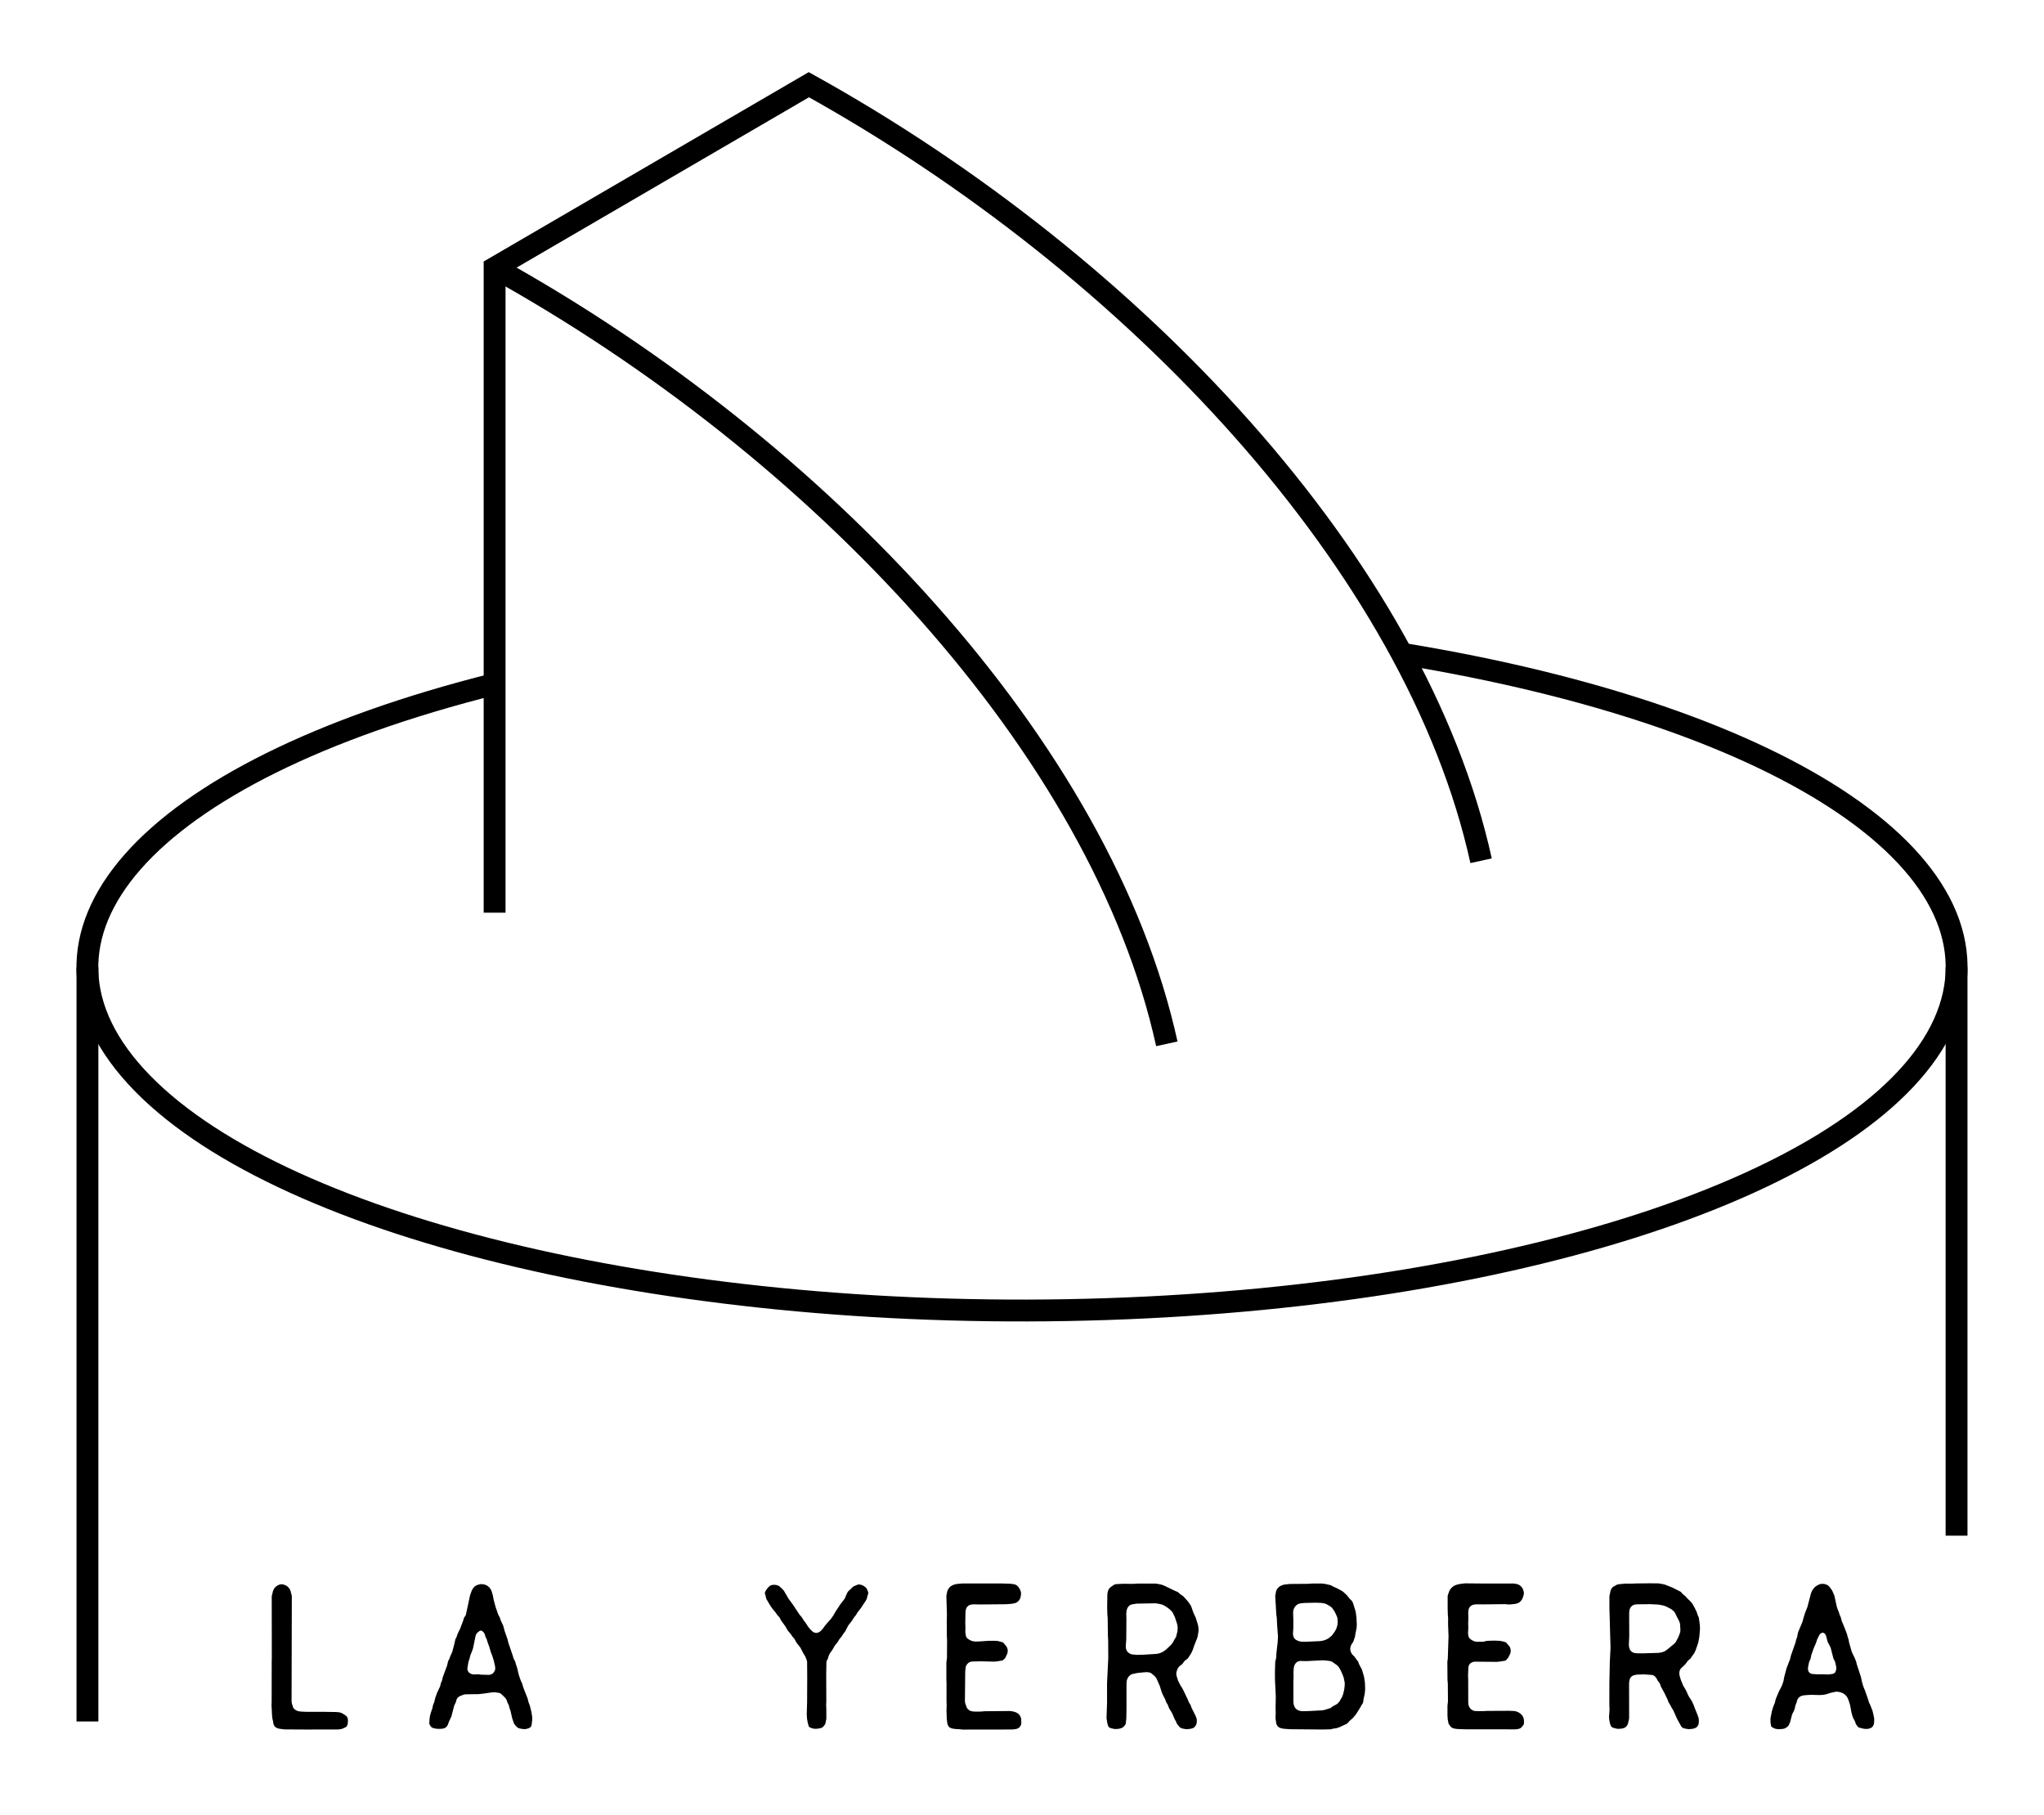
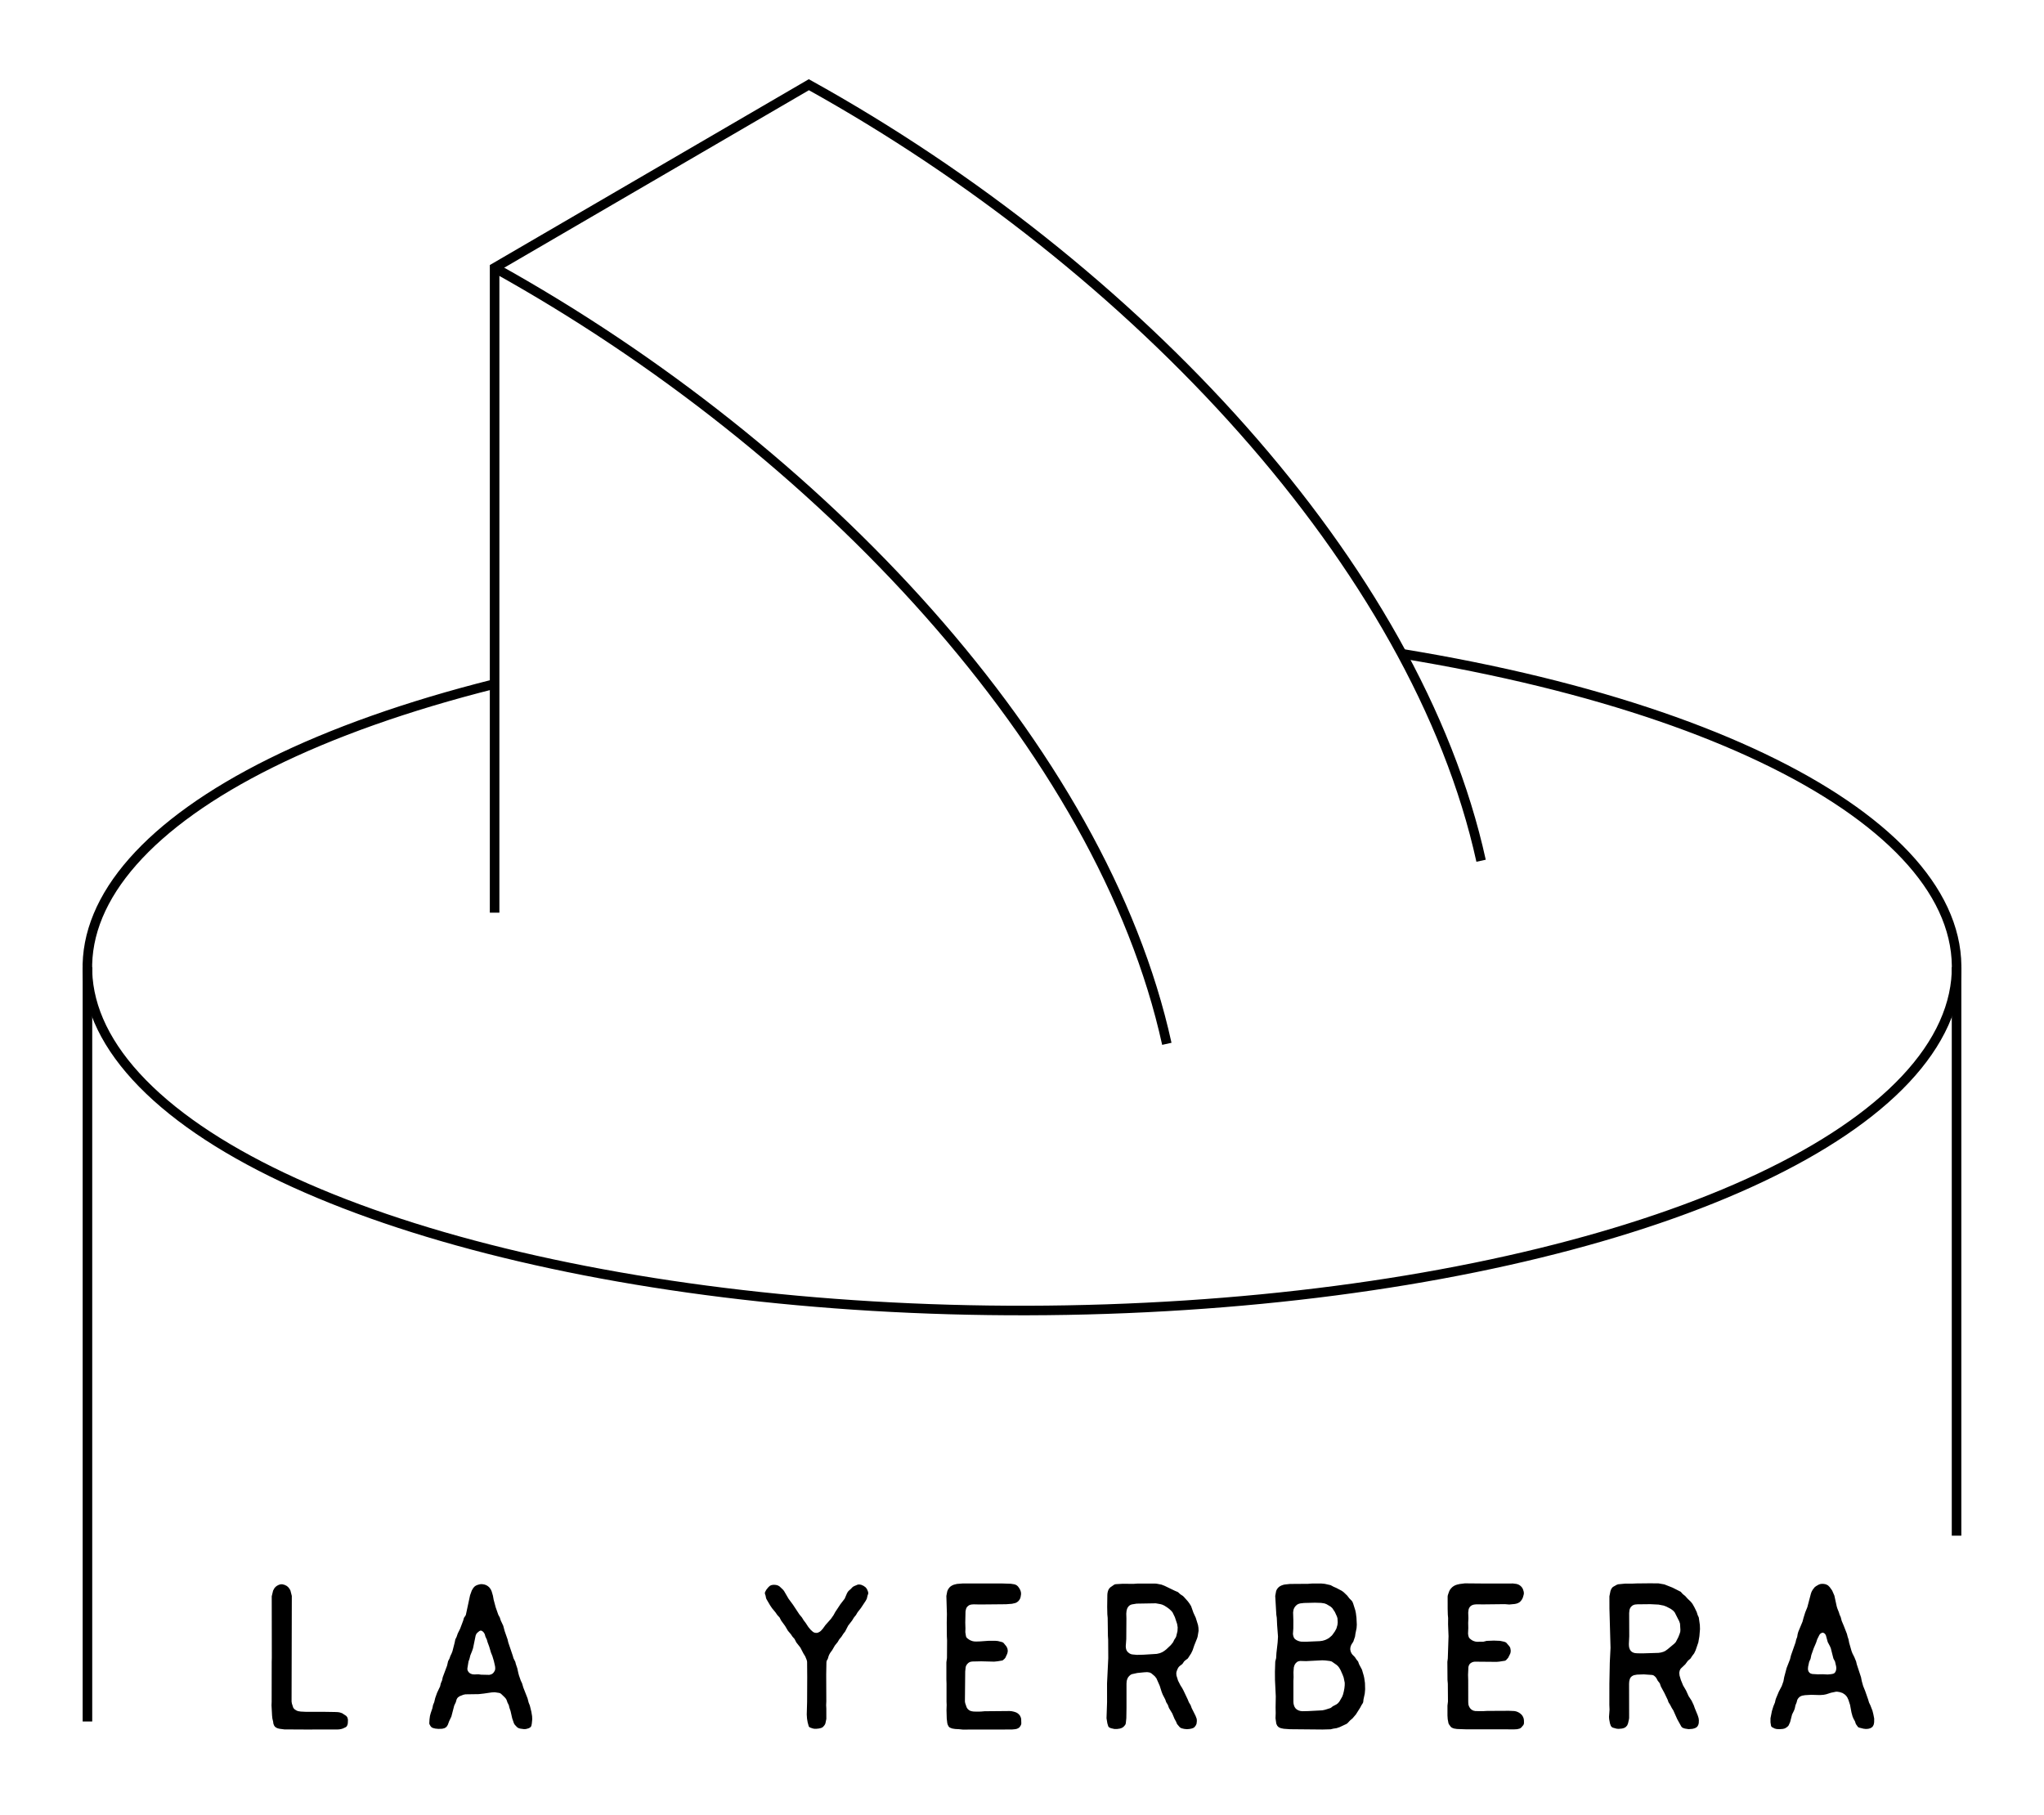
<svg xmlns="http://www.w3.org/2000/svg" width="748" height="664" viewBox="0 0 748 664">
  <g transform="translate(-416 -248)">
-     <g fill="none" stroke="#000000" stroke-width="8" stroke-linejoin="miter" stroke-miterlimit="10" stroke-linecap="butt">
+     <g fill="none" stroke="#000000" stroke-width="3.5" stroke-linejoin="miter" stroke-miterlimit="10" stroke-linecap="butt">
      <path d="M597.00 498.31 A342.0 125.6 0 1 0 929.00 487.24" />
      <path d="M448 602.0 V878" />
      <path d="M1132 602.0 V810" />
      <path d="M597 582 V346 L712 279 C831.26 345.16 934.25 455.00 958 563" />
      <path d="M597 346 C716.26 412.16 819.25 522.00 843.00 630.00" />
    </g>
    <path d="M899.94 880.94 L902.94 880.86 L903.94 880.62 L905.13 880.44 L906.26 880.06 L908.81 878.86 L909.19 878.55 L910.06 877.62 L910.94 876.88 L912.19 875.42 L913.76 872.94 L914.22 872.06 L914.70 871.31 L914.86 870.94 L914.97 869.94 L915.44 867.75 L915.57 866.19 L915.51 863.94 L915.24 862.06 L915.06 861.25 L914.42 859.06 L913.36 857.06 L913.00 856.06 L912.39 855.31 L911.81 854.43 L910.94 853.55 L910.66 853.19 L910.29 852.44 L910.13 851.69 L910.15 851.06 L910.30 850.44 L910.57 849.81 L911.23 848.81 L911.87 846.94 L912.01 845.94 L912.44 843.81 L912.52 842.56 L912.40 840.06 L912.18 838.31 L911.97 837.31 L911.19 834.84 L910.92 834.19 L910.65 833.81 L909.79 832.94 L909.02 831.94 L907.72 830.69 L907.04 830.19 L905.06 829.14 L904.06 828.71 L902.94 828.11 L900.81 827.63 L899.44 827.50 L896.06 827.52 L894.69 827.62 L888.06 827.67 L886.19 827.87 L885.69 827.97 L884.94 828.23 L884.31 828.56 L883.84 828.94 L883.51 829.31 L883.19 829.81 L882.99 830.31 L882.67 832.06 L883.07 838.94 L883.24 840.06 L883.36 842.69 L883.68 846.94 L883.55 849.06 L883.11 852.94 L883.00 854.81 L882.68 856.06 L882.56 859.81 L882.58 862.81 L882.87 868.81 L882.80 872.81 L882.84 874.94 L882.77 876.81 L883.06 878.81 L883.41 879.56 L883.94 880.10 L884.69 880.44 L885.81 880.67 L888.06 880.83ZM783.44 880.94 L786.44 880.92 L787.56 880.81 L788.10 880.69 L788.56 880.49 L788.94 880.24 L789.23 879.94 L789.61 879.31 L789.75 878.81 L789.70 877.06 L789.53 876.44 L789.22 875.81 L788.81 875.34 L788.32 874.94 L787.81 874.67 L787.06 874.42 L786.19 874.23 L785.44 874.17 L776.31 874.25 L774.94 874.37 L773.44 874.39 L772.31 874.36 L771.69 874.27 L771.19 874.14 L770.81 873.97 L770.42 873.69 L770.04 873.31 L769.74 872.81 L769.22 871.31 L769.11 870.69 L769.22 859.69 L769.39 858.06 L769.57 857.56 L769.94 856.99 L770.38 856.56 L770.81 856.29 L771.19 856.15 L771.81 856.05 L775.06 855.98 L779.81 856.10 L781.06 855.97 L782.81 855.68 L783.06 855.54 L783.60 855.06 L783.91 854.69 L784.60 853.19 L784.75 852.56 L784.79 852.06 L784.67 851.31 L784.32 850.56 L783.31 849.32 L783.06 849.11 L782.69 848.94 L781.19 848.56 L780.31 848.48 L777.81 848.47 L774.56 848.70 L773.19 848.74 L772.44 848.70 L771.81 848.57 L771.19 848.34 L770.69 848.07 L769.94 847.53 L769.65 847.19 L769.50 846.81 L769.26 845.31 L769.30 843.94 L769.24 841.81 L769.33 837.69 L769.52 836.81 L769.69 836.41 L769.94 836.02 L770.56 835.50 L770.94 835.33 L771.44 835.20 L772.31 835.13 L774.56 835.18 L784.19 835.09 L786.31 834.93 L787.56 834.65 L788.06 834.42 L788.56 834.06 L789.00 833.56 L789.29 833.06 L789.49 832.44 L789.65 831.44 L789.63 830.81 L789.47 830.19 L789.26 829.69 L788.94 829.14 L788.51 828.56 L788.09 828.19 L787.69 827.97 L787.25 827.81 L785.94 827.60 L782.94 827.50 L768.19 827.50 L766.19 827.66 L765.06 827.94 L764.44 828.21 L763.88 828.56 L763.47 828.94 L763.09 829.44 L762.81 829.94 L762.63 830.44 L762.32 832.06 L762.52 838.69 L762.46 841.81 L762.50 846.81 L762.58 848.31 L762.54 854.81 L762.33 856.31 L762.33 862.69 L762.38 864.19 L762.38 870.81 L762.43 871.94 L762.37 873.81 L762.46 876.94 L762.65 878.56 L762.77 879.06 L763.13 879.81 L763.56 880.22 L764.44 880.57 L765.56 880.75 L766.94 880.82 L768.31 880.96ZM527.56 880.94 L539.44 880.93 L540.19 880.88 L540.94 880.74 L541.51 880.56 L542.44 880.12 L542.72 879.94 L542.94 879.69 L543.16 879.19 L543.28 878.69 L543.33 877.56 L543.29 877.06 L543.06 876.40 L542.68 875.94 L541.19 874.97 L540.31 874.68 L539.69 874.58 L538.56 874.53 L534.81 874.47 L528.06 874.47 L526.06 874.37 L525.06 874.21 L524.44 873.96 L523.69 873.45 L523.31 872.94 L522.82 871.44 L522.70 870.69 L522.79 832.06 L522.28 830.06 L521.94 829.44 L521.44 828.81 L520.94 828.40 L520.19 828.02 L519.31 827.78 L518.69 827.80 L518.06 827.98 L517.44 828.29 L516.89 828.69 L516.44 829.19 L515.94 830.11 L515.44 832.19 L515.47 854.69 L515.43 856.19 L515.41 870.81 L515.36 872.06 L515.56 875.81 L515.68 876.94 L515.95 878.06 L516.05 878.81 L516.31 879.48 L516.54 879.81 L516.79 880.06 L517.19 880.31 L517.69 880.52 L518.31 880.67 L520.06 880.90ZM1067.31 880.81 L1068.44 880.72 L1069.19 880.53 L1069.93 880.06 L1070.35 879.69 L1070.56 879.41 L1071.10 878.19 L1071.81 875.44 L1072.49 874.06 L1072.78 873.31 L1073.05 872.06 L1073.46 871.06 L1073.72 870.06 L1074.11 869.44 L1074.69 868.90 L1075.44 868.56 L1076.56 868.37 L1078.81 868.24 L1081.94 868.33 L1083.31 868.24 L1084.31 868.04 L1086.06 867.48 L1087.94 867.09 L1088.44 867.11 L1089.31 867.26 L1090.31 867.60 L1091.19 868.19 L1091.67 868.69 L1092.02 869.19 L1092.44 870.11 L1093.03 871.94 L1093.54 874.69 L1093.94 876.16 L1094.31 877.02 L1094.82 877.94 L1095.16 878.94 L1095.94 880.03 L1096.31 880.23 L1097.94 880.64 L1098.81 880.74 L1099.69 880.68 L1100.44 880.47 L1101.06 880.10 L1101.42 879.69 L1101.71 879.06 L1101.84 878.31 L1101.86 876.94 L1101.57 875.44 L1101.23 874.06 L1100.45 872.06 L1099.97 871.06 L1099.64 869.94 L1098.56 866.85 L1097.81 864.99 L1097.31 863.19 L1097.04 861.81 L1095.48 857.06 L1095.25 856.06 L1094.59 854.44 L1093.89 853.06 L1093.56 852.19 L1092.70 849.19 L1092.46 847.94 L1092.13 846.94 L1091.88 845.94 L1090.71 842.94 L1089.97 841.19 L1089.61 839.81 L1089.21 838.94 L1088.94 838.06 L1088.35 836.56 L1088.13 835.81 L1087.29 831.94 L1086.47 830.06 L1085.57 828.81 L1084.95 828.19 L1084.19 827.81 L1083.44 827.65 L1082.69 827.63 L1082.06 827.72 L1081.51 827.94 L1080.56 828.49 L1080.06 828.88 L1079.34 829.81 L1078.93 830.56 L1078.69 831.25 L1077.39 836.19 L1076.63 838.06 L1076.00 840.06 L1075.64 841.44 L1074.08 845.19 L1073.84 846.06 L1073.68 847.06 L1073.30 848.06 L1073.08 849.06 L1071.41 853.81 L1071.06 855.23 L1069.81 858.44 L1068.94 861.71 L1068.64 863.31 L1068.02 865.06 L1066.97 867.06 L1065.94 869.53 L1065.76 870.06 L1065.54 871.06 L1064.97 872.44 L1064.43 874.19 L1063.91 876.81 L1063.91 878.31 L1064.11 879.56 L1064.21 879.81 L1064.44 880.06 L1065.44 880.58 L1066.19 880.77ZM971.19 880.82 L972.06 880.61 L972.41 880.44 L972.73 880.19 L973.47 879.31 L973.64 878.94 L973.70 878.56 L973.69 877.69 L973.62 877.06 L973.46 876.56 L973.22 876.06 L972.94 875.65 L972.47 875.19 L971.95 874.81 L971.44 874.54 L970.83 874.31 L970.19 874.18 L968.19 874.09 L960.19 874.13 L958.81 874.21 L955.94 874.19 L955.19 874.03 L954.53 873.69 L953.94 873.11 L953.56 872.42 L953.37 871.81 L953.30 870.94 L953.29 862.94 L953.23 860.94 L953.36 858.06 L953.55 857.44 L953.81 857.00 L954.19 856.64 L954.69 856.35 L955.19 856.18 L955.69 856.11 L963.69 856.18 L964.69 856.09 L966.81 855.76 L967.19 855.50 L967.91 854.69 L968.66 853.19 L968.80 852.69 L968.85 852.06 L968.71 851.19 L968.56 850.81 L968.32 850.44 L967.24 849.19 L966.94 848.99 L966.44 848.81 L964.94 848.49 L962.69 848.40 L960.06 848.50 L958.81 848.81 L956.44 848.83 L955.81 848.73 L955.06 848.47 L954.56 848.19 L953.94 847.71 L953.68 847.44 L953.47 847.06 L953.31 846.44 L953.23 845.81 L953.32 843.81 L953.28 841.94 L953.36 840.19 L953.29 838.19 L953.42 837.06 L953.59 836.56 L953.81 836.18 L954.14 835.81 L954.48 835.56 L954.94 835.34 L955.44 835.21 L956.31 835.12 L958.69 835.15 L966.69 835.06 L968.31 835.19 L970.31 835.00 L970.94 834.87 L971.56 834.65 L972.13 834.31 L972.56 833.89 L973.05 833.19 L973.32 832.56 L973.60 831.56 L973.67 831.06 L973.59 830.44 L973.31 829.56 L973.06 829.10 L972.81 828.76 L972.44 828.39 L971.94 828.03 L971.46 827.81 L970.94 827.66 L969.69 827.50 L958.94 827.51 L952.06 827.45 L950.19 827.69 L949.19 827.92 L948.56 828.14 L947.99 828.44 L947.48 828.81 L946.99 829.31 L946.61 829.81 L946.35 830.31 L945.94 831.45 L945.80 831.94 L945.76 832.31 L945.77 836.81 L945.83 838.94 L945.94 840.12 L945.92 842.44 L946.09 846.81 L945.82 854.94 L945.66 856.19 L945.71 862.81 L945.83 864.19 L945.88 870.69 L945.70 872.19 L945.70 875.81 L945.79 877.19 L946.06 878.60 L946.18 878.94 L946.90 879.94 L947.31 880.27 L948.06 880.57 L949.19 880.75 L952.31 880.86 L970.19 880.88ZM850.31 880.82 L851.31 880.74 L852.06 880.59 L852.69 880.37 L853.13 880.06 L853.60 879.44 L853.88 878.81 L853.99 877.81 L853.94 877.06 L853.52 875.94 L852.08 873.06 L851.72 872.06 L851.05 870.94 L850.65 869.94 L849.06 866.60 L848.57 865.69 L848.00 864.81 L847.11 863.06 L846.53 861.19 L846.46 860.44 L846.51 859.94 L846.66 859.44 L846.97 858.69 L847.31 858.11 L847.69 857.72 L848.69 856.96 L849.30 856.06 L849.54 855.81 L850.69 854.93 L851.90 853.06 L852.44 851.94 L853.03 850.19 L854.08 847.56 L854.27 846.94 L854.62 844.81 L854.57 843.69 L854.41 842.69 L853.59 840.06 L852.73 838.19 L851.89 835.81 L851.36 834.94 L850.72 834.06 L849.19 832.34 L848.81 832.01 L847.94 831.44 L847.06 830.64 L845.94 830.17 L842.19 828.36 L841.06 827.92 L839.31 827.58 L838.69 827.53 L832.19 827.54 L830.69 827.64 L826.94 827.60 L824.31 827.75 L823.81 827.88 L822.31 828.92 L821.84 829.44 L821.58 829.94 L821.41 830.44 L821.28 831.06 L821.23 831.69 L821.17 836.06 L821.23 838.81 L821.35 840.06 L821.44 846.69 L821.53 848.06 L821.57 854.81 L821.12 864.06 L821.13 870.94 L820.93 876.81 L821.24 878.69 L821.58 879.81 L821.94 880.20 L822.56 880.46 L823.81 880.75 L824.81 880.75 L825.81 880.60 L826.56 880.35 L827.17 879.94 L827.72 879.31 L827.86 879.06 L827.98 878.69 L828.18 876.81 L828.24 873.06 L828.24 864.19 L828.31 863.19 L828.53 862.44 L828.81 861.87 L829.19 861.40 L829.69 860.95 L830.19 860.69 L832.19 860.25 L834.69 860.00 L835.81 859.94 L836.69 860.07 L837.31 860.35 L838.56 861.41 L839.19 862.20 L840.40 864.94 L841.11 867.19 L841.51 868.19 L842.42 869.94 L842.77 870.94 L843.38 871.94 L843.78 873.06 L844.99 875.06 L845.81 877.02 L846.38 878.06 L846.75 878.94 L847.69 880.05 L848.06 880.34 L848.56 880.53 L849.31 880.71ZM1035.31 880.70 L1035.94 880.55 L1036.56 880.31 L1037.06 879.94 L1037.33 879.56 L1037.55 879.06 L1037.66 878.56 L1037.70 877.56 L1037.61 876.81 L1037.30 875.81 L1036.18 873.06 L1035.83 872.06 L1035.06 870.42 L1033.93 868.69 L1033.03 866.69 L1031.93 864.81 L1031.11 862.81 L1030.63 861.19 L1030.53 860.19 L1030.69 859.35 L1031.03 858.69 L1032.74 857.06 L1033.66 855.81 L1034.66 854.94 L1035.22 854.06 L1035.98 853.06 L1036.51 851.94 L1037.50 849.06 L1037.89 846.81 L1038.11 844.19 L1038.06 842.69 L1037.67 839.94 L1037.26 839.06 L1036.91 837.94 L1036.06 836.19 L1035.35 834.94 L1034.76 834.19 L1033.58 833.06 L1032.69 832.07 L1031.81 831.37 L1031.06 830.53 L1028.06 829.01 L1025.06 827.83 L1022.94 827.46 L1019.81 827.43 L1014.94 827.48 L1013.06 827.56 L1010.81 827.54 L1008.19 827.79 L1007.69 827.95 L1006.31 828.73 L1006.06 828.94 L1005.77 829.31 L1005.51 829.81 L1005.34 830.31 L1004.96 832.19 L1004.97 836.69 L1005.37 851.06 L1005.10 856.44 L1004.95 864.19 L1004.94 871.94 L1005.01 873.69 L1004.82 876.31 L1004.88 877.19 L1005.16 878.69 L1005.47 879.56 L1005.72 879.94 L1006.19 880.25 L1007.56 880.63 L1008.31 880.70 L1009.56 880.59 L1010.31 880.39 L1010.94 880.03 L1011.47 879.44 L1011.78 878.69 L1012.12 877.19 L1012.18 876.69 L1012.16 864.19 L1012.22 863.31 L1012.40 862.56 L1012.61 862.06 L1012.94 861.64 L1013.44 861.28 L1013.94 861.06 L1015.06 860.85 L1017.56 860.76 L1020.69 860.98 L1021.23 861.19 L1021.80 861.69 L1022.18 862.19 L1022.64 863.06 L1023.41 864.06 L1023.79 865.19 L1025.06 867.52 L1026.28 870.06 L1026.58 870.94 L1027.21 871.94 L1027.79 873.06 L1028.35 873.94 L1029.80 877.19 L1031.26 879.81 L1031.46 880.06 L1031.78 880.31 L1032.56 880.59 L1033.94 880.81ZM608.69 880.71 L609.56 880.45 L610.17 880.06 L610.44 879.63 L610.61 878.81 L610.77 877.19 L610.72 876.06 L610.45 874.44 L609.90 872.19 L609.45 871.06 L609.06 869.54 L607.50 865.56 L607.06 864.06 L606.58 863.06 L605.93 861.19 L605.69 860.31 L605.31 858.56 L604.76 856.94 L604.58 856.19 L603.89 854.81 L603.69 854.06 L602.00 849.06 L601.74 847.94 L600.69 844.94 L600.15 842.94 L599.26 841.06 L598.90 839.94 L598.35 838.94 L597.39 836.19 L596.65 833.44 L596.38 831.94 L595.90 830.31 L595.56 829.60 L595.07 828.94 L594.56 828.49 L593.94 828.11 L593.19 827.85 L592.31 827.73 L591.69 827.77 L590.81 828.00 L590.31 828.20 L589.90 828.44 L589.56 828.72 L589.17 829.19 L588.65 830.06 L588.02 831.81 L586.49 838.94 L586.32 839.31 L585.79 840.06 L585.51 841.06 L584.38 844.06 L583.51 845.81 L583.08 847.06 L582.63 847.94 L582.37 849.19 L581.57 852.31 L581.28 853.06 L580.80 854.06 L580.50 854.94 L579.98 855.94 L579.61 857.56 L578.02 861.81 L577.78 862.94 L577.31 864.06 L577.06 865.14 L575.94 867.52 L575.26 869.44 L574.90 870.94 L574.48 871.94 L574.22 873.19 L573.62 874.94 L573.35 875.94 L573.18 877.19 L573.10 878.56 L573.13 878.94 L573.55 879.69 L573.94 880.13 L574.44 880.38 L575.31 880.60 L576.44 880.71 L577.81 880.66 L578.69 880.44 L579.29 880.06 L579.60 879.69 L579.89 879.19 L580.35 877.94 L581.18 876.19 L582.22 872.19 L582.81 870.94 L583.09 869.94 L583.29 869.56 L583.56 869.21 L584.19 868.76 L585.56 868.22 L586.31 868.06 L591.19 867.99 L593.06 867.78 L595.94 867.36 L597.06 867.30 L598.69 867.55 L599.09 867.69 L599.43 867.94 L600.69 869.15 L601.19 869.74 L601.41 870.19 L601.71 871.06 L602.21 872.06 L602.41 872.94 L602.84 874.19 L603.44 876.85 L604.08 878.69 L604.38 879.19 L605.20 880.06 L605.55 880.31 L605.94 880.49 L606.44 880.62 L607.69 880.79 L608.19 880.79ZM715.69 880.57 L716.44 880.39 L716.90 880.19 L717.23 879.94 L717.66 879.44 L717.91 879.06 L718.06 878.69 L718.40 877.06 L718.39 873.19 L718.33 872.06 L718.39 870.56 L718.35 860.81 L718.43 856.31 L718.52 855.81 L718.94 855.06 L719.23 854.06 L719.50 853.44 L719.81 852.90 L720.56 851.86 L721.53 850.19 L722.54 848.94 L723.13 847.94 L723.96 846.94 L724.60 845.94 L725.28 845.06 L726.37 842.94 L727.82 841.06 L728.51 839.94 L729.23 839.06 L729.82 838.06 L731.06 836.47 L732.82 833.81 L733.21 833.06 L733.47 831.94 L733.70 831.31 L733.74 830.94 L733.63 830.44 L733.27 829.56 L732.81 828.94 L732.06 828.39 L731.19 827.99 L730.56 827.87 L729.94 827.89 L728.56 828.47 L728.06 828.76 L727.31 829.54 L726.57 830.19 L726.26 830.56 L725.94 831.13 L725.11 833.06 L723.56 835.07 L721.66 837.94 L721.05 839.06 L720.09 840.44 L718.06 842.73 L717.10 844.06 L716.42 844.81 L716.06 845.11 L715.44 845.44 L715.06 845.56 L714.56 845.58 L713.94 845.45 L713.44 845.15 L712.66 844.44 L711.81 843.42 L710.84 841.94 L710.08 840.94 L709.47 839.94 L708.53 838.81 L706.19 835.27 L704.56 833.06 L702.94 830.28 L702.58 829.81 L701.31 828.60 L700.69 828.23 L700.06 828.05 L699.44 827.98 L698.81 828.00 L698.19 828.13 L697.69 828.39 L697.11 828.94 L696.42 829.81 L695.95 830.69 L695.90 831.19 L696.16 831.94 L696.33 832.81 L696.47 833.19 L697.81 835.48 L698.54 836.56 L699.78 838.06 L700.47 839.06 L701.29 839.94 L701.86 841.06 L703.31 843.05 L704.35 844.81 L705.41 846.06 L706.00 846.94 L706.77 847.81 L707.41 849.06 L708.89 850.94 L709.99 853.06 L710.68 854.19 L711.19 855.44 L711.33 855.94 L711.36 856.31 L711.40 861.81 L711.36 870.81 L711.23 875.44 L711.33 876.94 L711.56 878.31 L711.94 879.71 L712.07 879.94 L712.39 880.19 L713.31 880.52 L713.94 880.66 L714.69 880.68ZM894.79 874.19 L892.56 874.24 L891.81 874.14 L891.19 873.95 L890.56 873.61 L890.10 873.19 L889.76 872.69 L889.51 872.06 L889.37 871.44 L889.32 870.81 L889.32 863.19 L889.38 861.81 L889.34 859.94 L889.47 858.19 L889.75 857.31 L890.15 856.69 L890.69 856.19 L891.19 855.96 L891.81 855.85 L893.94 855.91 L899.94 855.61 L901.06 855.67 L902.69 855.87 L903.36 856.06 L905.19 857.34 L905.68 857.81 L906.06 858.30 L906.58 859.19 L907.35 860.94 L907.72 861.94 L908.10 863.81 L908.10 864.69 L907.99 865.81 L907.78 866.94 L907.50 868.06 L907.17 868.94 L906.16 870.69 L905.64 871.31 L905.06 871.75 L903.73 872.44 L903.12 872.94 L902.81 873.11 L900.94 873.70 L899.94 873.92ZM595.04 860.94 L592.06 860.87 L591.06 860.73 L589.56 860.79 L588.81 860.71 L588.19 860.48 L587.69 860.16 L587.24 859.56 L587.05 859.06 L587.04 858.56 L587.45 856.06 L587.81 855.06 L588.12 853.81 L588.77 852.19 L589.11 851.19 L590.06 846.56 L590.31 845.97 L590.64 845.56 L591.38 844.94 L591.81 844.74 L592.19 844.77 L592.56 844.97 L593.06 845.46 L593.40 846.06 L593.64 846.94 L594.17 848.06 L594.41 848.94 L595.01 850.56 L595.68 852.81 L596.19 854.06 L596.75 855.94 L597.17 857.81 L597.23 858.44 L597.19 859.03 L597.05 859.44 L596.75 859.94 L596.44 860.32 L596.06 860.61 L595.56 860.82ZM1086.02 860.69 L1084.81 860.80 L1083.06 860.71 L1081.19 860.74 L1079.19 860.62 L1078.60 860.44 L1078.19 860.17 L1077.83 859.69 L1077.66 859.19 L1077.62 858.69 L1077.68 857.94 L1078.06 856.19 L1078.57 855.06 L1078.85 853.69 L1079.73 851.19 L1080.59 849.19 L1081.00 847.94 L1081.81 846.30 L1082.23 845.81 L1082.81 845.52 L1083.19 845.52 L1083.57 845.69 L1083.94 846.04 L1084.19 846.50 L1084.86 848.94 L1085.66 850.44 L1085.98 851.19 L1086.93 854.94 L1087.52 856.06 L1087.93 857.81 L1087.99 858.44 L1087.94 859.06 L1087.80 859.56 L1087.56 860.02 L1087.31 860.29 L1087.06 860.44 L1086.69 860.57ZM834.51 853.56 L832.06 853.62 L830.44 853.47 L829.94 853.37 L829.44 853.15 L828.81 852.69 L828.39 852.19 L828.15 851.69 L828.01 851.06 L827.97 850.44 L828.16 847.81 L828.21 840.31 L828.16 838.56 L828.25 837.56 L828.44 836.81 L828.68 836.31 L828.93 835.94 L829.31 835.58 L829.69 835.34 L830.19 835.16 L831.94 834.87 L838.94 834.75 L840.69 835.06 L841.31 835.24 L842.06 835.58 L843.06 836.21 L843.87 836.81 L844.56 837.44 L845.09 838.06 L845.94 839.81 L846.77 842.31 L846.97 843.56 L846.90 844.94 L846.41 846.94 L846.23 847.31 L845.74 848.06 L845.25 849.06 L844.44 850.06 L842.81 851.60 L842.06 852.18 L841.31 852.64 L840.44 853.00 L839.31 853.26ZM1017.44 853.06 L1015.19 853.05 L1014.31 852.97 L1013.73 852.81 L1013.24 852.56 L1012.80 852.19 L1012.47 851.69 L1012.23 851.06 L1012.12 850.44 L1012.08 849.69 L1012.22 846.81 L1012.19 838.31 L1012.31 837.19 L1012.44 836.76 L1012.67 836.31 L1012.96 835.94 L1013.41 835.56 L1013.81 835.35 L1014.31 835.20 L1015.19 835.12 L1019.94 835.07 L1022.94 835.22 L1024.81 835.58 L1025.78 835.94 L1027.44 836.80 L1028.29 837.44 L1028.85 838.06 L1030.50 841.31 L1030.80 842.19 L1030.94 844.44 L1030.89 845.19 L1030.61 846.06 L1030.16 847.19 L1029.25 848.94 L1028.69 849.54 L1026.27 851.56 L1025.39 852.19 L1024.69 852.51 L1023.81 852.76 L1022.94 852.89ZM894.09 848.81 L892.31 848.80 L891.69 848.70 L891.06 848.51 L890.44 848.22 L889.94 847.87 L889.64 847.56 L889.39 847.06 L889.22 846.44 L889.15 845.94 L889.29 843.94 L889.30 840.94 L889.21 838.06 L889.37 837.06 L889.57 836.56 L889.81 836.14 L890.19 835.67 L890.69 835.23 L891.19 834.97 L891.81 834.79 L893.19 834.63 L897.19 834.53 L899.44 834.60 L900.69 834.79 L901.44 835.07 L902.94 835.96 L903.56 836.52 L904.50 837.94 L905.24 839.56 L905.44 840.19 L905.54 841.69 L905.43 842.69 L905.06 843.99 L904.48 845.06 L903.59 846.31 L903.31 846.62 L902.31 847.48 L901.56 847.90 L900.90 848.19 L899.94 848.47 L898.94 848.60Z" fill="#000000" fill-rule="evenodd" />
  </g>
</svg>
